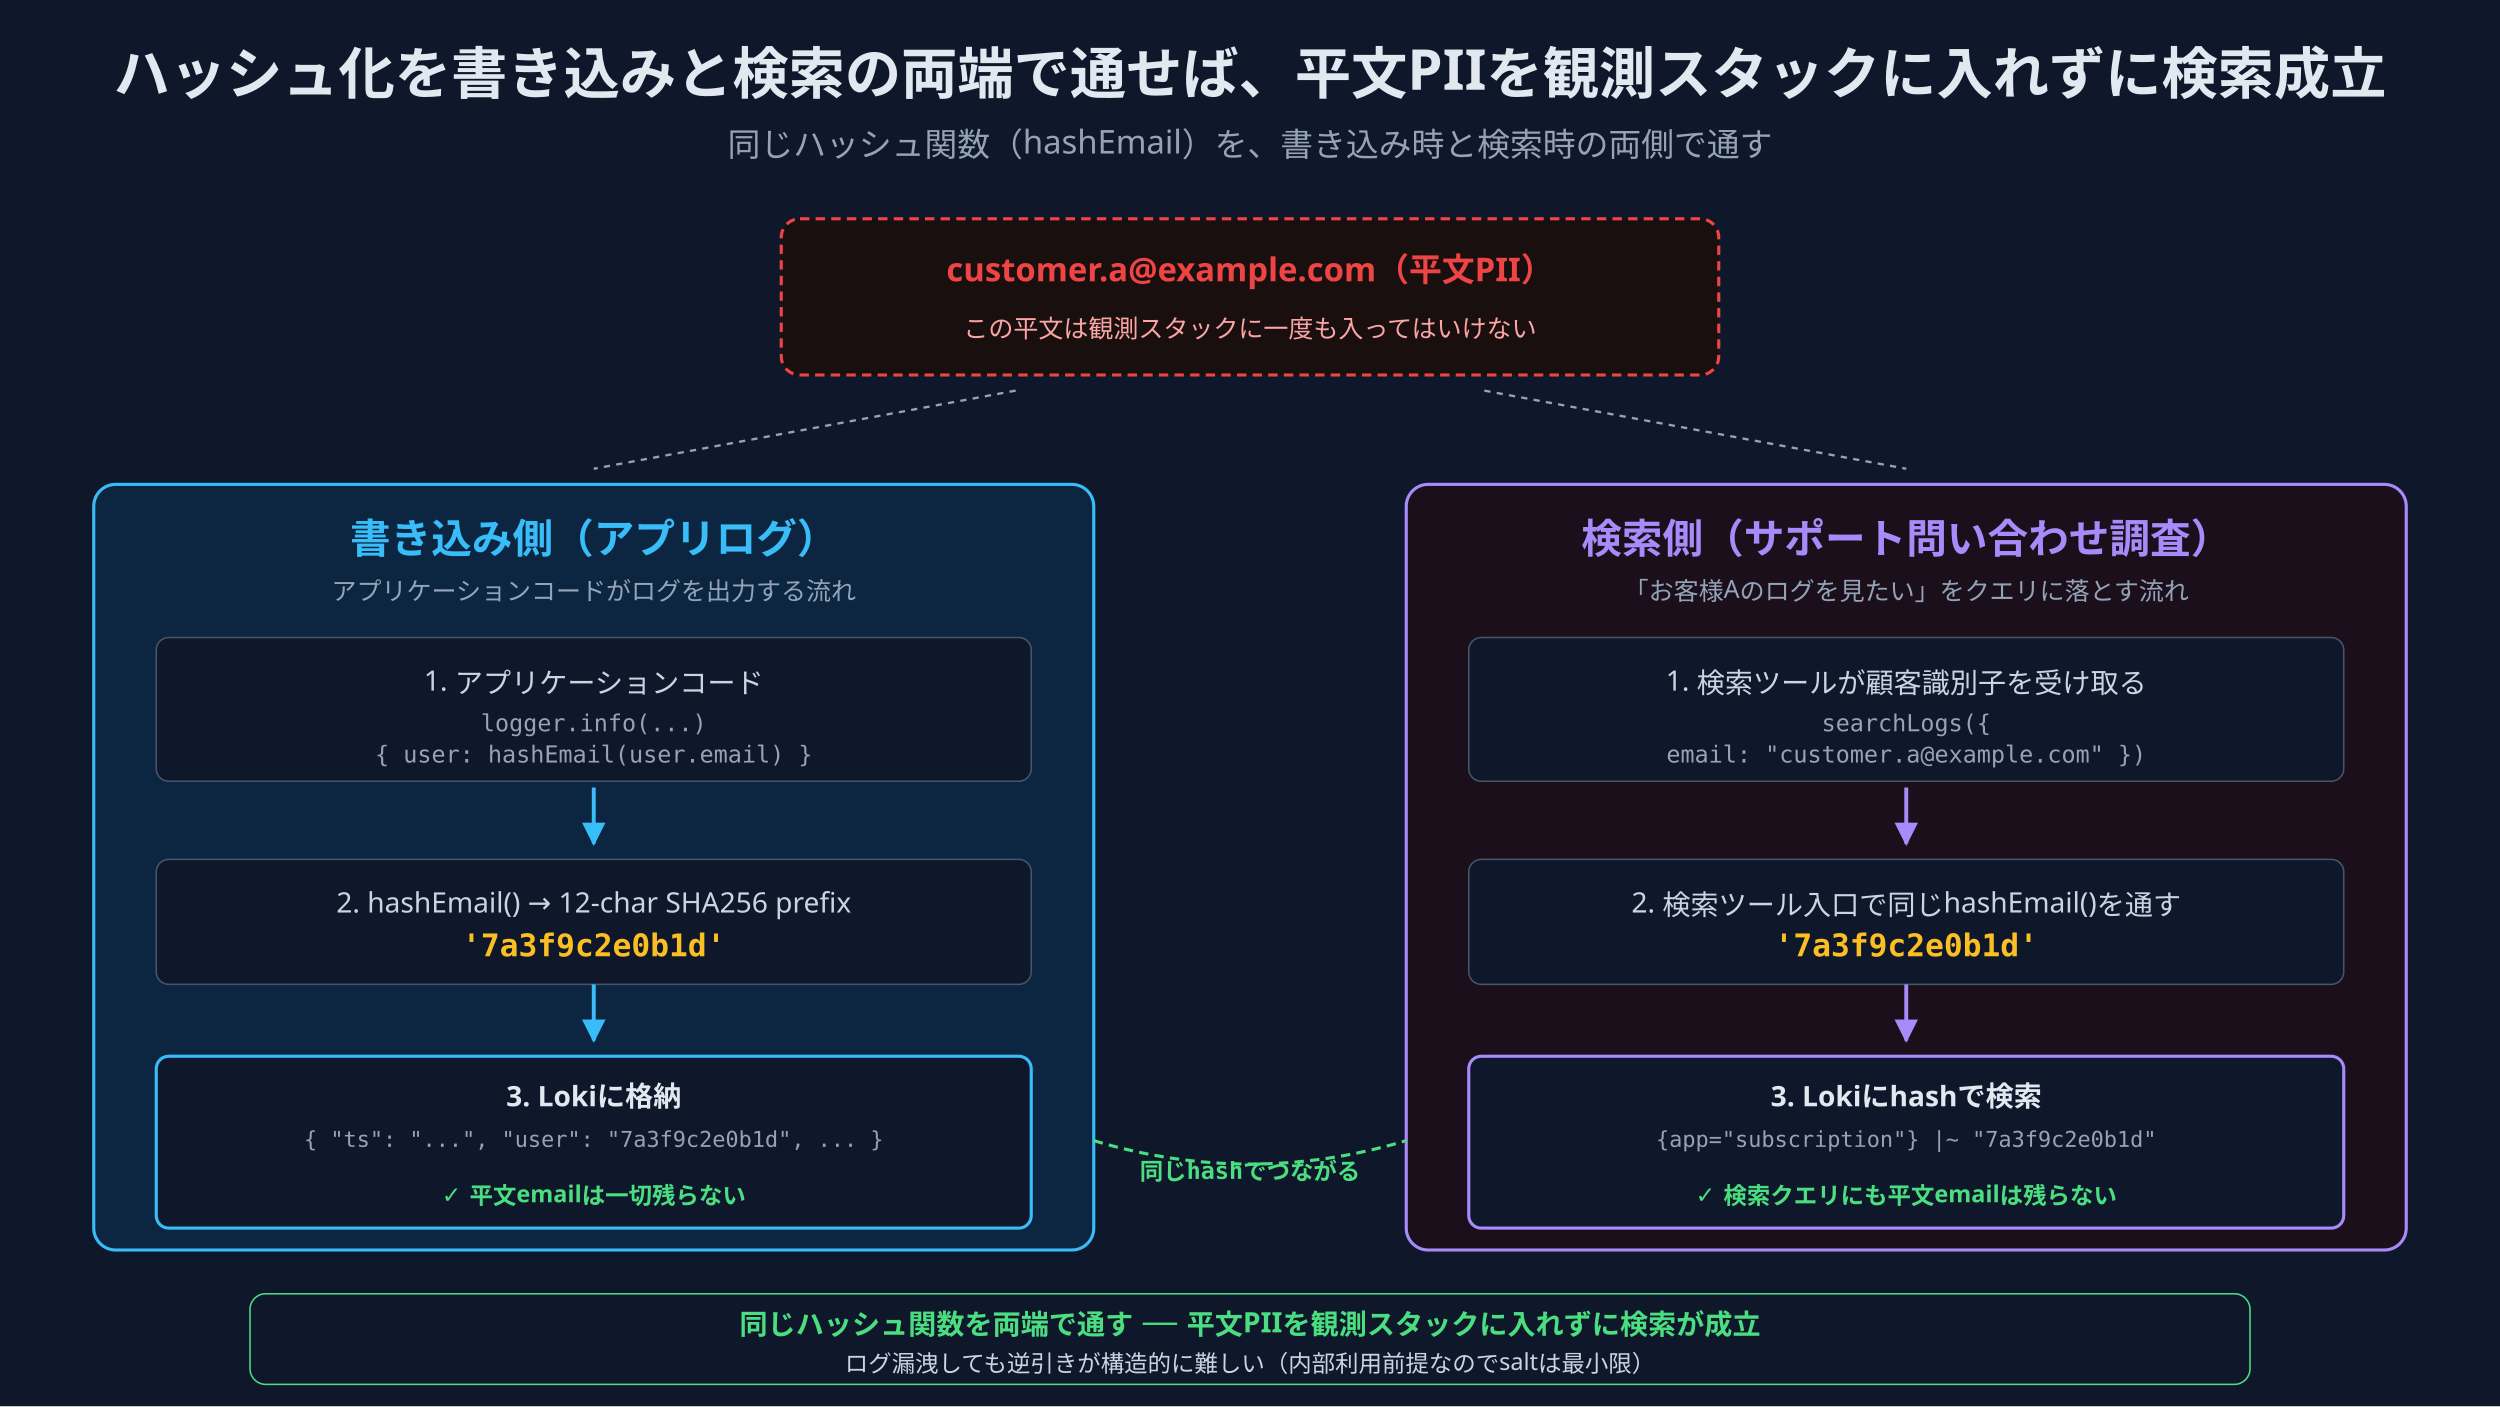
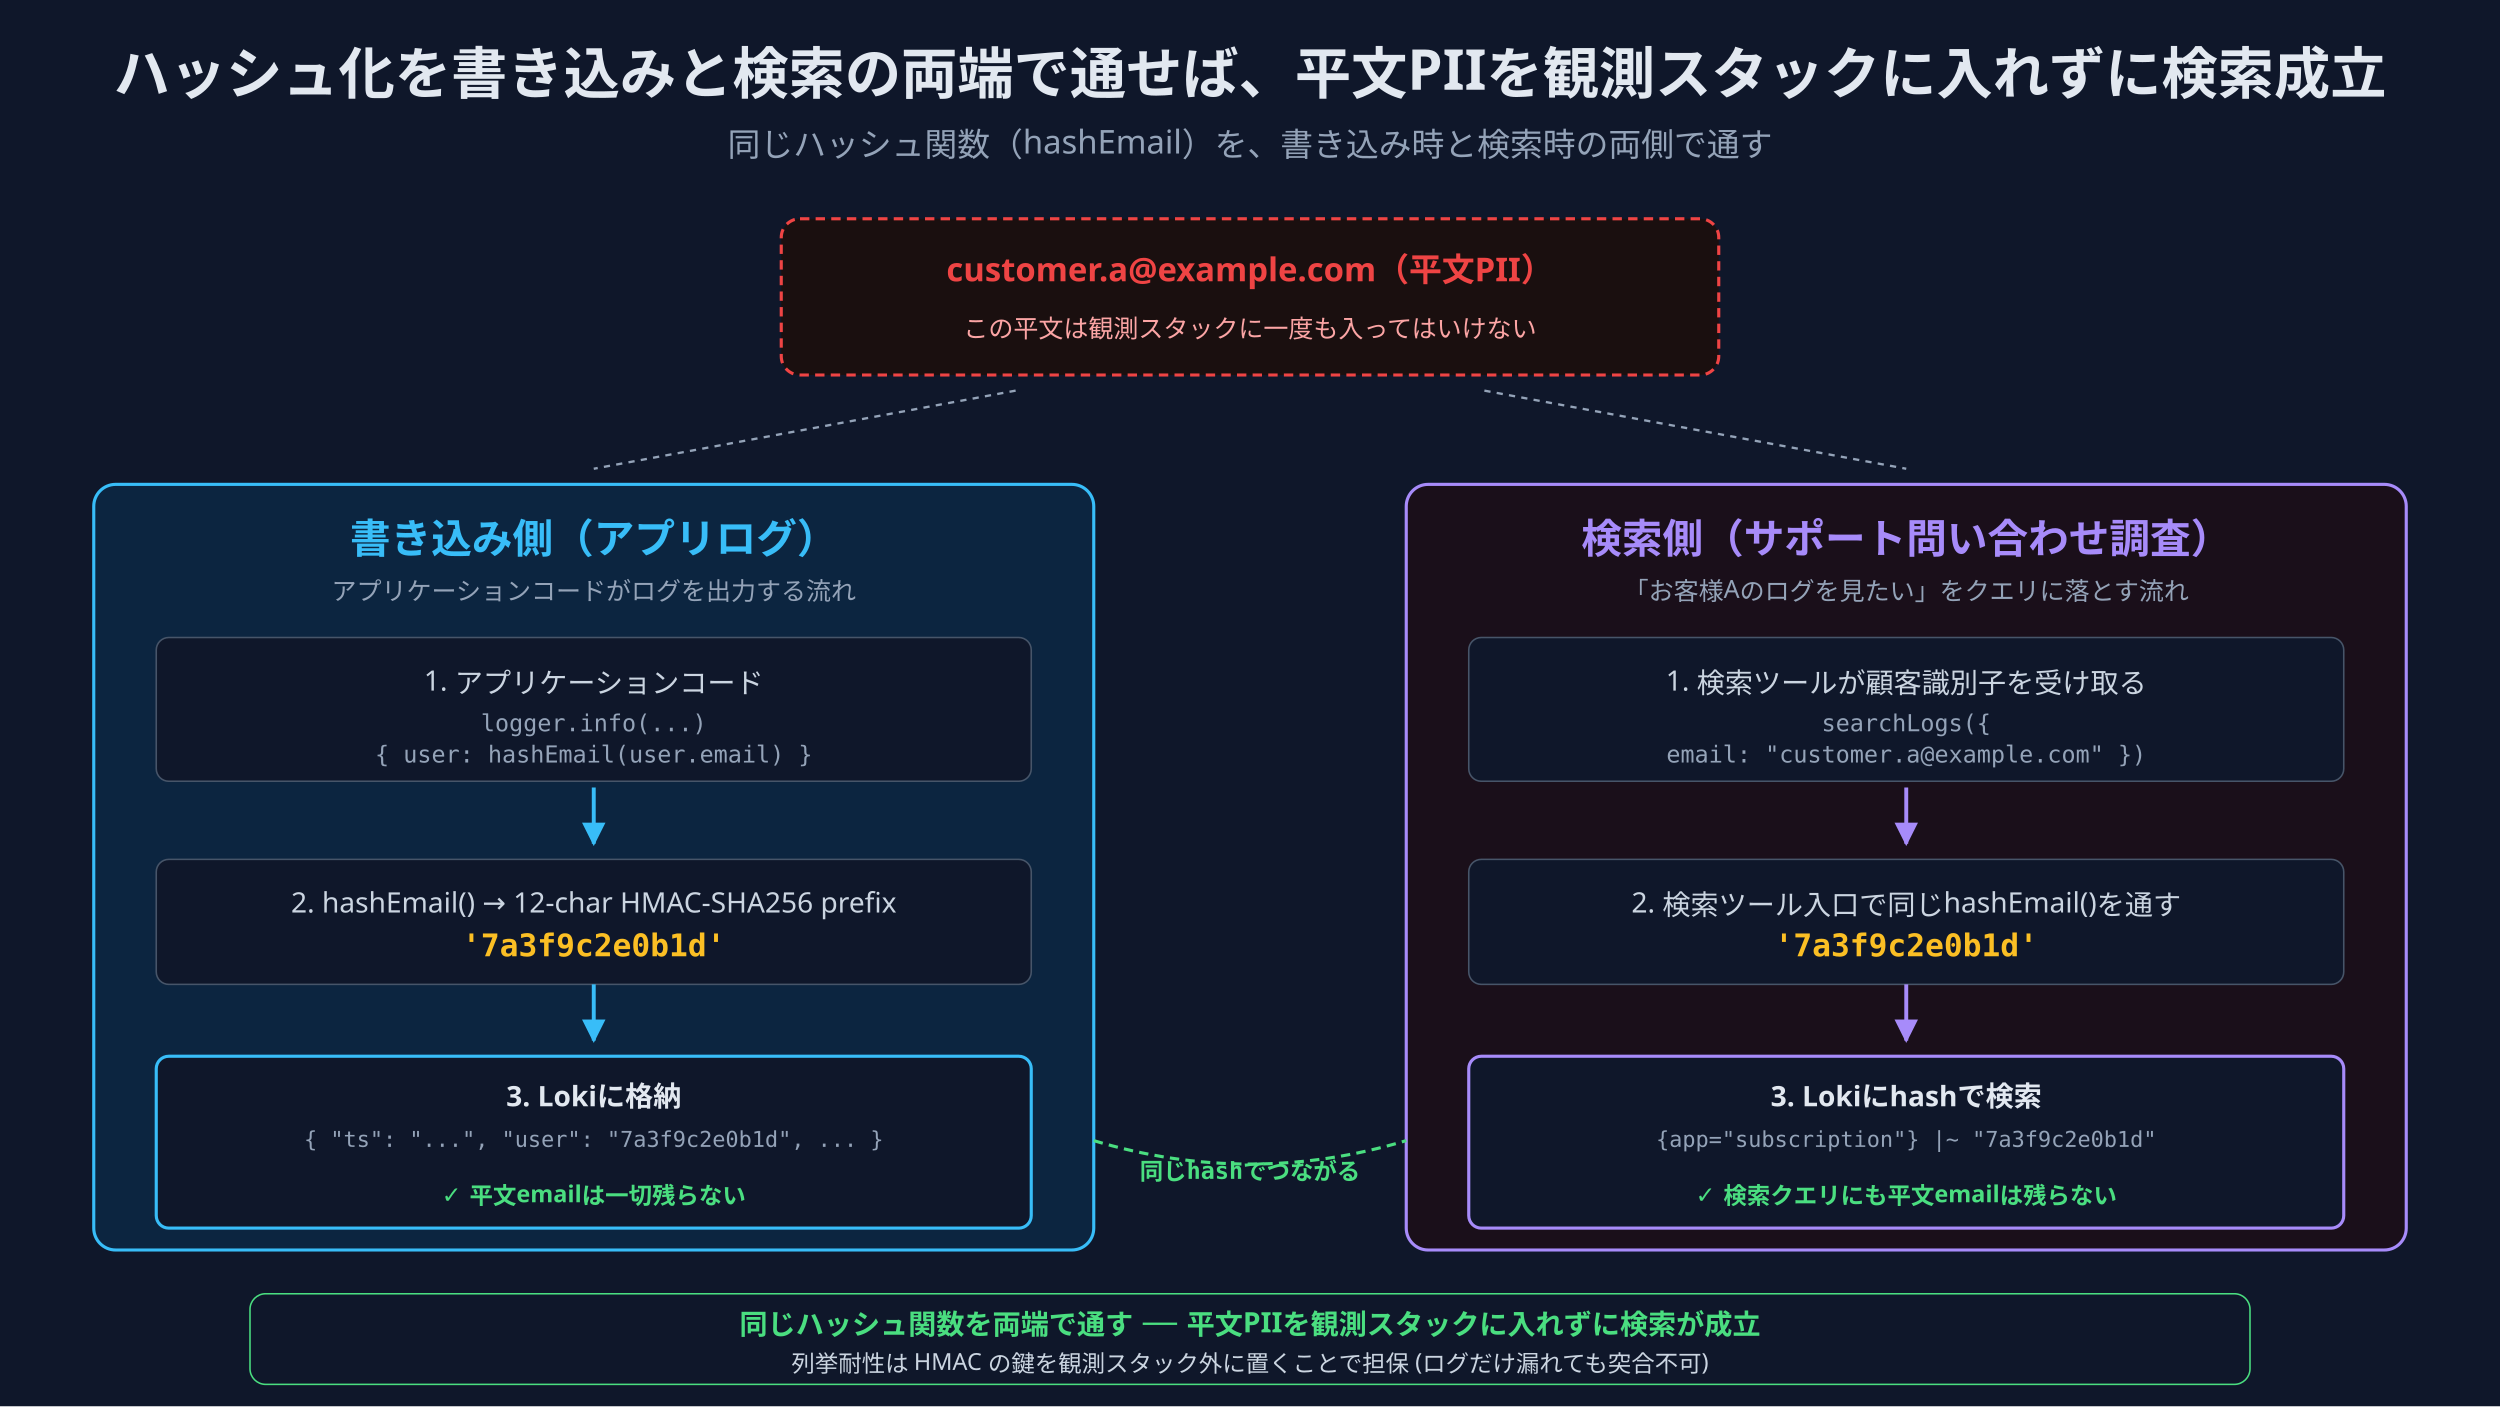
<svg xmlns="http://www.w3.org/2000/svg" width="1600" height="900" viewBox="0 0 1600 900">
  <rect width="1600" height="900" fill="#0f172a" />
  <defs>
    <marker id="a-sky" viewBox="0 0 10 10" refX="9" refY="5" markerWidth="6" markerHeight="6" orient="auto-start-reverse">
      <path d="M 0 0 L 10 5 L 0 10 z" fill="#38bdf8" />
    </marker>
    <marker id="a-violet" viewBox="0 0 10 10" refX="9" refY="5" markerWidth="6" markerHeight="6" orient="auto-start-reverse">
      <path d="M 0 0 L 10 5 L 0 10 z" fill="#a78bfa" />
    </marker>
  </defs>
  <text x="800" y="60" font-size="36" fill="#e2e8f0" text-anchor="middle" font-weight="bold" font-family="Noto Sans JP, system-ui, sans-serif">ハッシュ化を書き込みと検索の両端で通せば、平文PIIを観測スタックに入れずに検索成立</text>
  <text x="800" y="100" font-size="21" fill="#94a3b8" text-anchor="middle" font-family="Noto Sans JP, system-ui, sans-serif">同じハッシュ関数（hashEmail）を、書き込み時と検索時の両側で通す</text>
  <g font-family="Noto Sans JP, system-ui, sans-serif">
    <rect x="500" y="140" width="600" height="100" rx="12" fill="#1a0f0f" stroke="#ef4444" stroke-width="2" stroke-dasharray="6,4" />
    <text x="800" y="180" font-size="21" fill="#ef4444" text-anchor="middle" font-weight="bold">customer.a@example.com（平文PII）</text>
    <text x="800" y="216" font-size="16" fill="#fca5a5" text-anchor="middle">この平文は観測スタックに一度も入ってはいけない</text>
  </g>
  <line x1="650" y1="250" x2="380" y2="300" stroke="#94a3b8" stroke-width="1.5" stroke-dasharray="4,4" />
  <line x1="950" y1="250" x2="1220" y2="300" stroke="#94a3b8" stroke-width="1.5" stroke-dasharray="4,4" />
  <g font-family="Noto Sans JP, system-ui, sans-serif">
    <rect x="60" y="310" width="640" height="490" rx="14" fill="#0c2540" stroke="#38bdf8" stroke-width="2" />
    <text x="380" y="354" font-size="26" fill="#38bdf8" text-anchor="middle" font-weight="bold">書き込み側（アプリログ）</text>
    <text x="380" y="384" font-size="16" fill="#94a3b8" text-anchor="middle">アプリケーションコードがログを出力する流れ</text>
    <rect x="100" y="408" width="560" height="92" rx="8" fill="#0f172a" stroke="#475569" />
    <text x="380" y="442" font-size="18" fill="#cbd5e1" text-anchor="middle">1. アプリケーションコード</text>
    <text x="380" y="468" font-size="15" fill="#94a3b8" text-anchor="middle" font-family="ui-monospace, SFMono-Regular, Menlo, monospace">logger.info(...)</text>
    <text x="380" y="488" font-size="15" fill="#94a3b8" text-anchor="middle" font-family="ui-monospace, SFMono-Regular, Menlo, monospace">{ user: hashEmail(user.email) }</text>
    <line x1="380" y1="504" x2="380" y2="540" stroke="#38bdf8" stroke-width="2.5" marker-end="url(#a-sky)" />
    <rect x="100" y="550" width="560" height="80" rx="8" fill="#0f172a" stroke="#475569" />
-     <text x="380" y="584" font-size="18" fill="#cbd5e1" text-anchor="middle">2. hashEmail() → 12-char SHA256 prefix</text>
+     <text x="380" y="584" font-size="18" fill="#cbd5e1" text-anchor="middle">2. hashEmail() → 12-char HMAC-SHA256 prefix</text>
    <text x="380" y="612" font-size="20" fill="#fbbf24" text-anchor="middle" font-weight="bold" font-family="ui-monospace, SFMono-Regular, Menlo, monospace">'7a3f9c2e0b1d'</text>
    <line x1="380" y1="630" x2="380" y2="666" stroke="#38bdf8" stroke-width="2.5" marker-end="url(#a-sky)" />
    <rect x="100" y="676" width="560" height="110" rx="8" fill="#0f172a" stroke="#38bdf8" stroke-width="2" />
    <text x="380" y="708" font-size="18" fill="#e2e8f0" text-anchor="middle" font-weight="bold">3. Lokiに格納</text>
    <text x="380" y="734" font-size="14" fill="#94a3b8" text-anchor="middle" font-family="ui-monospace, SFMono-Regular, Menlo, monospace">{ "ts": "...", "user": "7a3f9c2e0b1d", ... }</text>
    <text x="380" y="770" font-size="15" fill="#4ade80" text-anchor="middle" font-weight="bold">✓ 平文emailは一切残らない</text>
  </g>
  <g font-family="Noto Sans JP, system-ui, sans-serif">
    <rect x="900" y="310" width="640" height="490" rx="14" fill="#1a0f1a" stroke="#a78bfa" stroke-width="2" />
    <text x="1220" y="354" font-size="26" fill="#a78bfa" text-anchor="middle" font-weight="bold">検索側（サポート問い合わせ調査）</text>
    <text x="1220" y="384" font-size="16" fill="#94a3b8" text-anchor="middle">「お客様Aのログを見たい」をクエリに落とす流れ</text>
    <rect x="940" y="408" width="560" height="92" rx="8" fill="#0f172a" stroke="#475569" />
    <text x="1220" y="442" font-size="18" fill="#cbd5e1" text-anchor="middle">1. 検索ツールが顧客識別子を受け取る</text>
    <text x="1220" y="468" font-size="15" fill="#94a3b8" text-anchor="middle" font-family="ui-monospace, SFMono-Regular, Menlo, monospace">searchLogs({</text>
    <text x="1220" y="488" font-size="15" fill="#94a3b8" text-anchor="middle" font-family="ui-monospace, SFMono-Regular, Menlo, monospace">email: "customer.a@example.com" })</text>
    <line x1="1220" y1="504" x2="1220" y2="540" stroke="#a78bfa" stroke-width="2.5" marker-end="url(#a-violet)" />
    <rect x="940" y="550" width="560" height="80" rx="8" fill="#0f172a" stroke="#475569" />
    <text x="1220" y="584" font-size="18" fill="#cbd5e1" text-anchor="middle">2. 検索ツール入口で同じhashEmail()を通す</text>
    <text x="1220" y="612" font-size="20" fill="#fbbf24" text-anchor="middle" font-weight="bold" font-family="ui-monospace, SFMono-Regular, Menlo, monospace">'7a3f9c2e0b1d'</text>
    <line x1="1220" y1="630" x2="1220" y2="666" stroke="#a78bfa" stroke-width="2.5" marker-end="url(#a-violet)" />
    <rect x="940" y="676" width="560" height="110" rx="8" fill="#0f172a" stroke="#a78bfa" stroke-width="2" />
    <text x="1220" y="708" font-size="18" fill="#e2e8f0" text-anchor="middle" font-weight="bold">3. Lokiにhashで検索</text>
    <text x="1220" y="734" font-size="14" fill="#94a3b8" text-anchor="middle" font-family="ui-monospace, SFMono-Regular, Menlo, monospace">{app="subscription"} |~ "7a3f9c2e0b1d"</text>
    <text x="1220" y="770" font-size="15" fill="#4ade80" text-anchor="middle" font-weight="bold">✓ 検索クエリにも平文emailは残らない</text>
  </g>
  <path d="M 700 730 Q 800 760 900 730" stroke="#4ade80" stroke-width="2" stroke-dasharray="6,4" fill="none" />
  <text x="800" y="755" font-size="15" fill="#4ade80" text-anchor="middle" font-family="ui-monospace, SFMono-Regular, Menlo, monospace" font-weight="bold">同じhashでつながる</text>
  <g font-family="Noto Sans JP, system-ui, sans-serif">
    <rect x="160" y="828" width="1280" height="58" rx="10" fill="#0f172a" stroke="#4ade80" stroke-width="1" />
    <text x="800" y="854" font-size="18" fill="#4ade80" text-anchor="middle" font-weight="bold">同じハッシュ関数を両端で通す ── 平文PIIを観測スタックに入れずに検索が成立</text>
-     <text x="800" y="878" font-size="15" fill="#cbd5e1" text-anchor="middle">ログ漏洩しても逆引きが構造的に難しい（内部利用前提なのでsaltは最小限）</text>
+     <text x="800" y="878" font-size="15" fill="#cbd5e1" text-anchor="middle">列挙耐性は HMAC の鍵を観測スタック外に置くことで担保 (ログだけ漏れても突合不可)</text>
  </g>
</svg>
